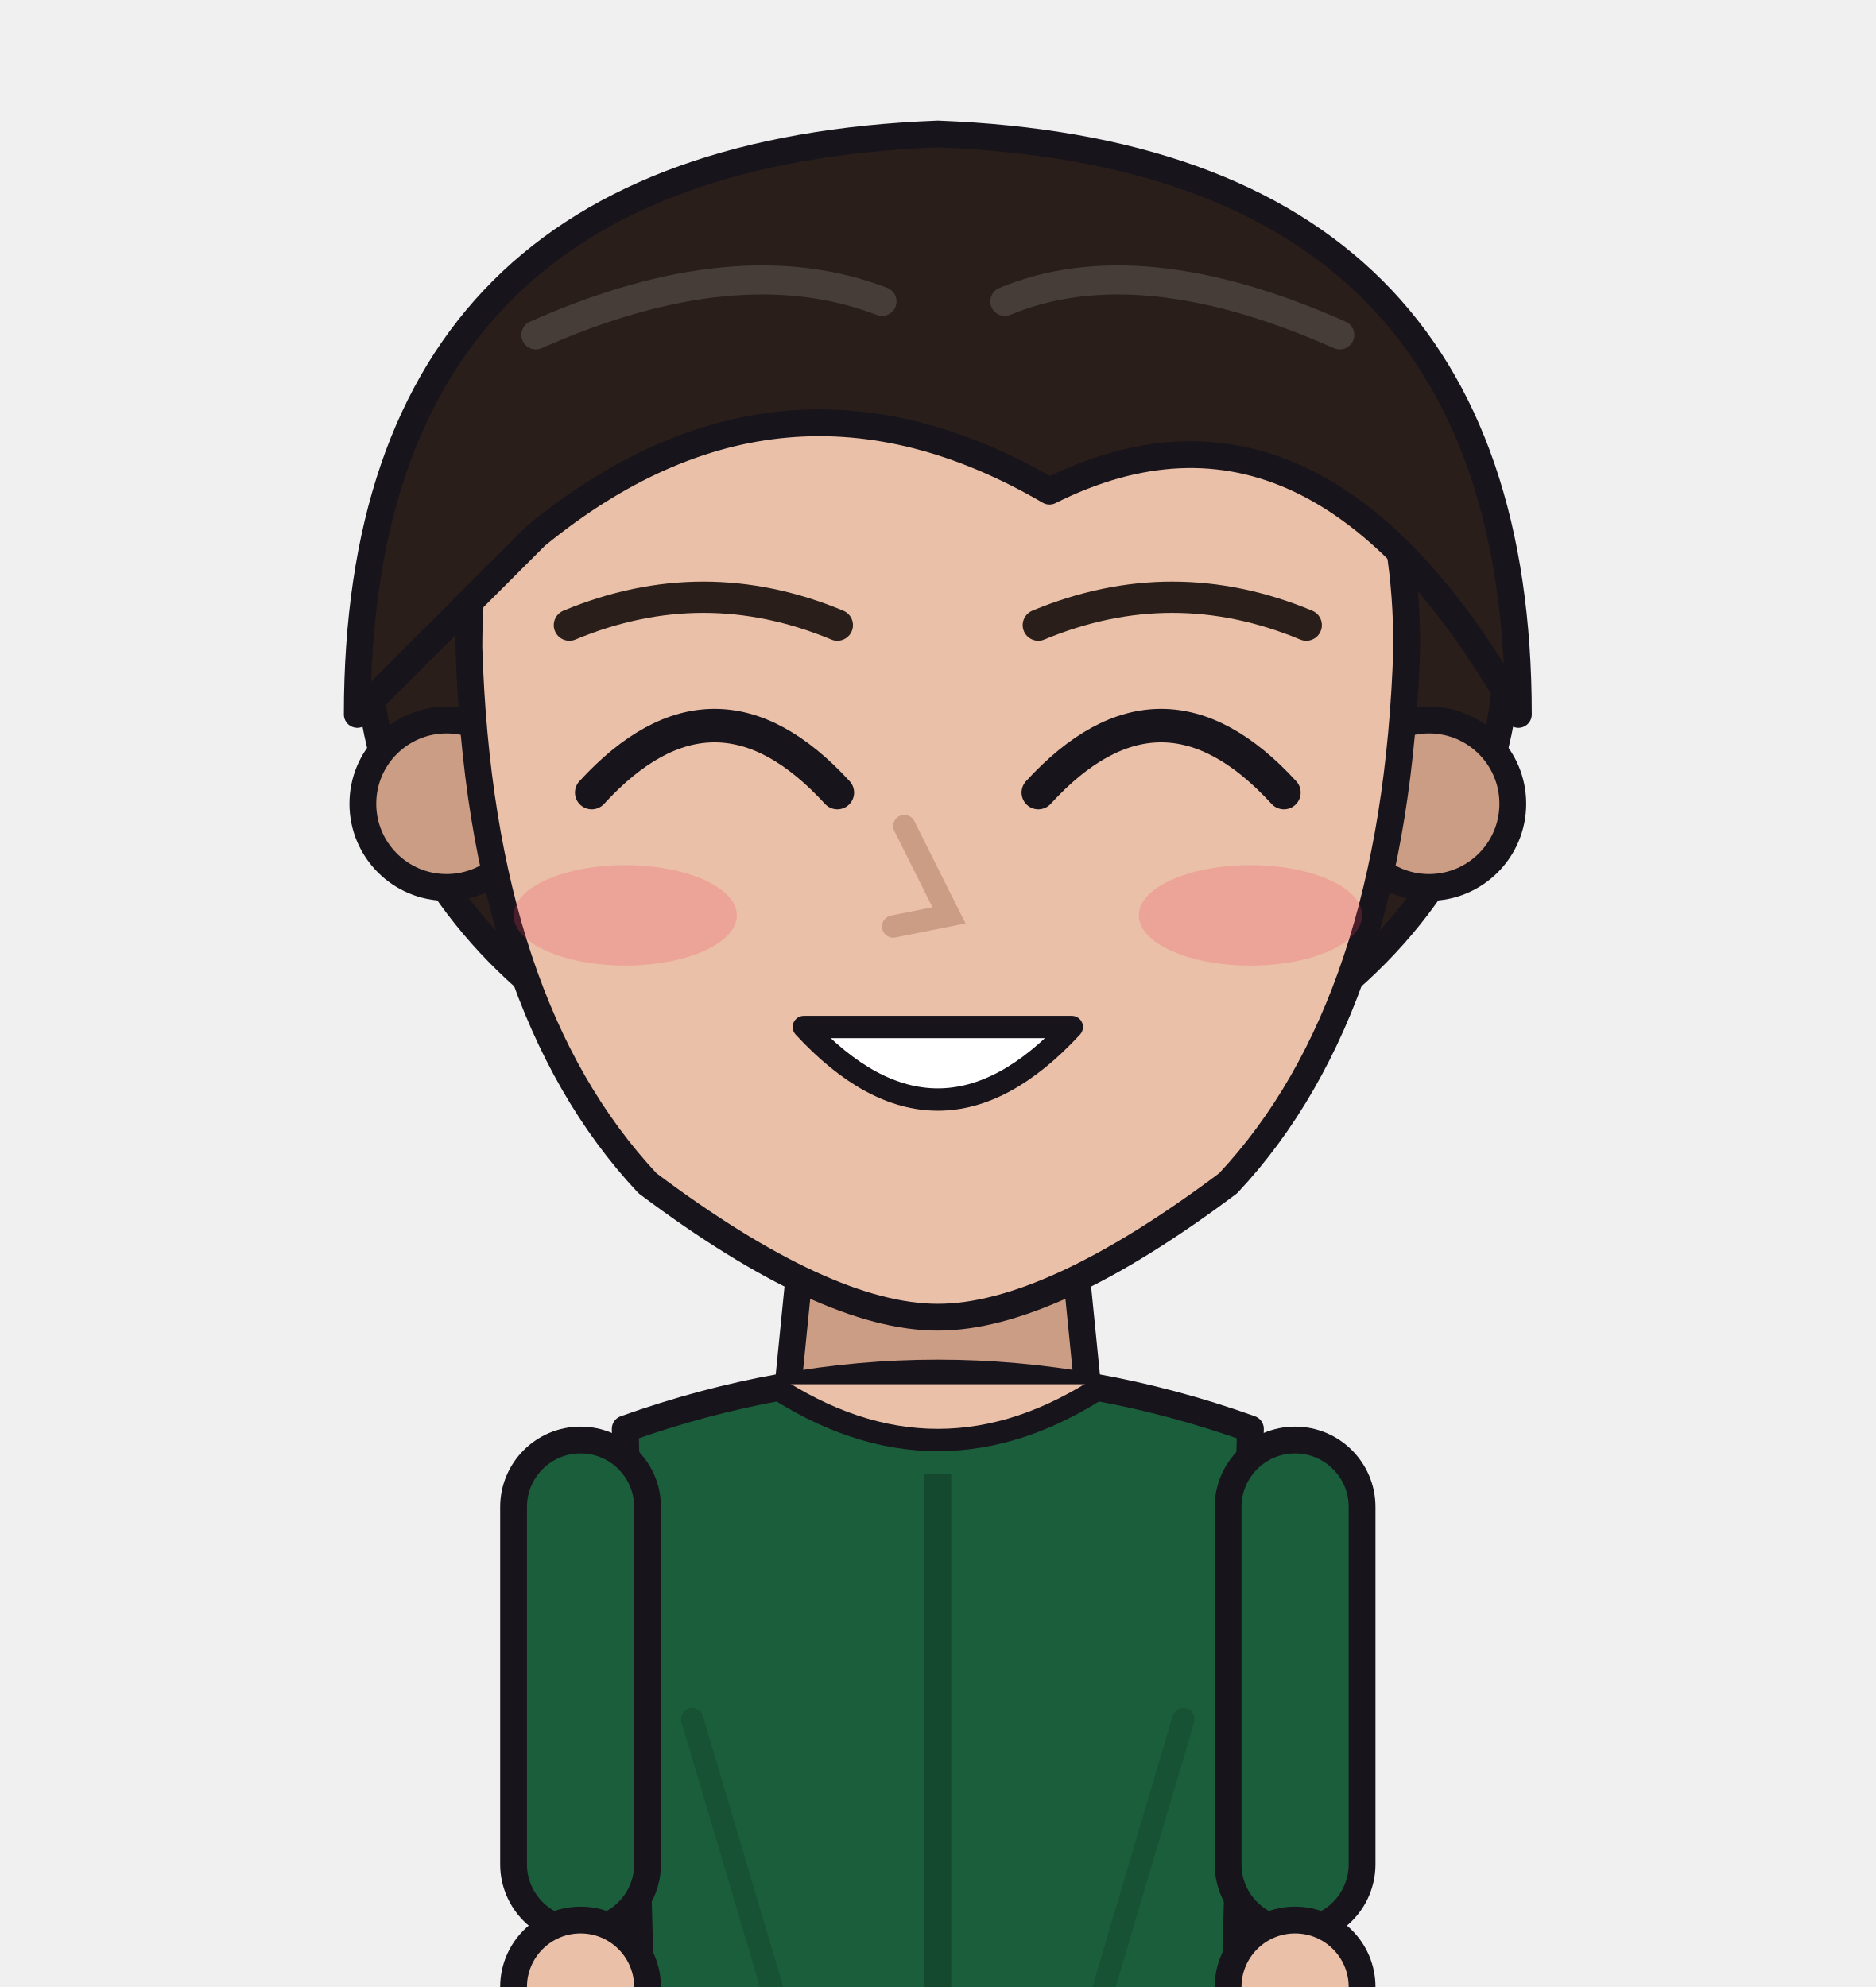
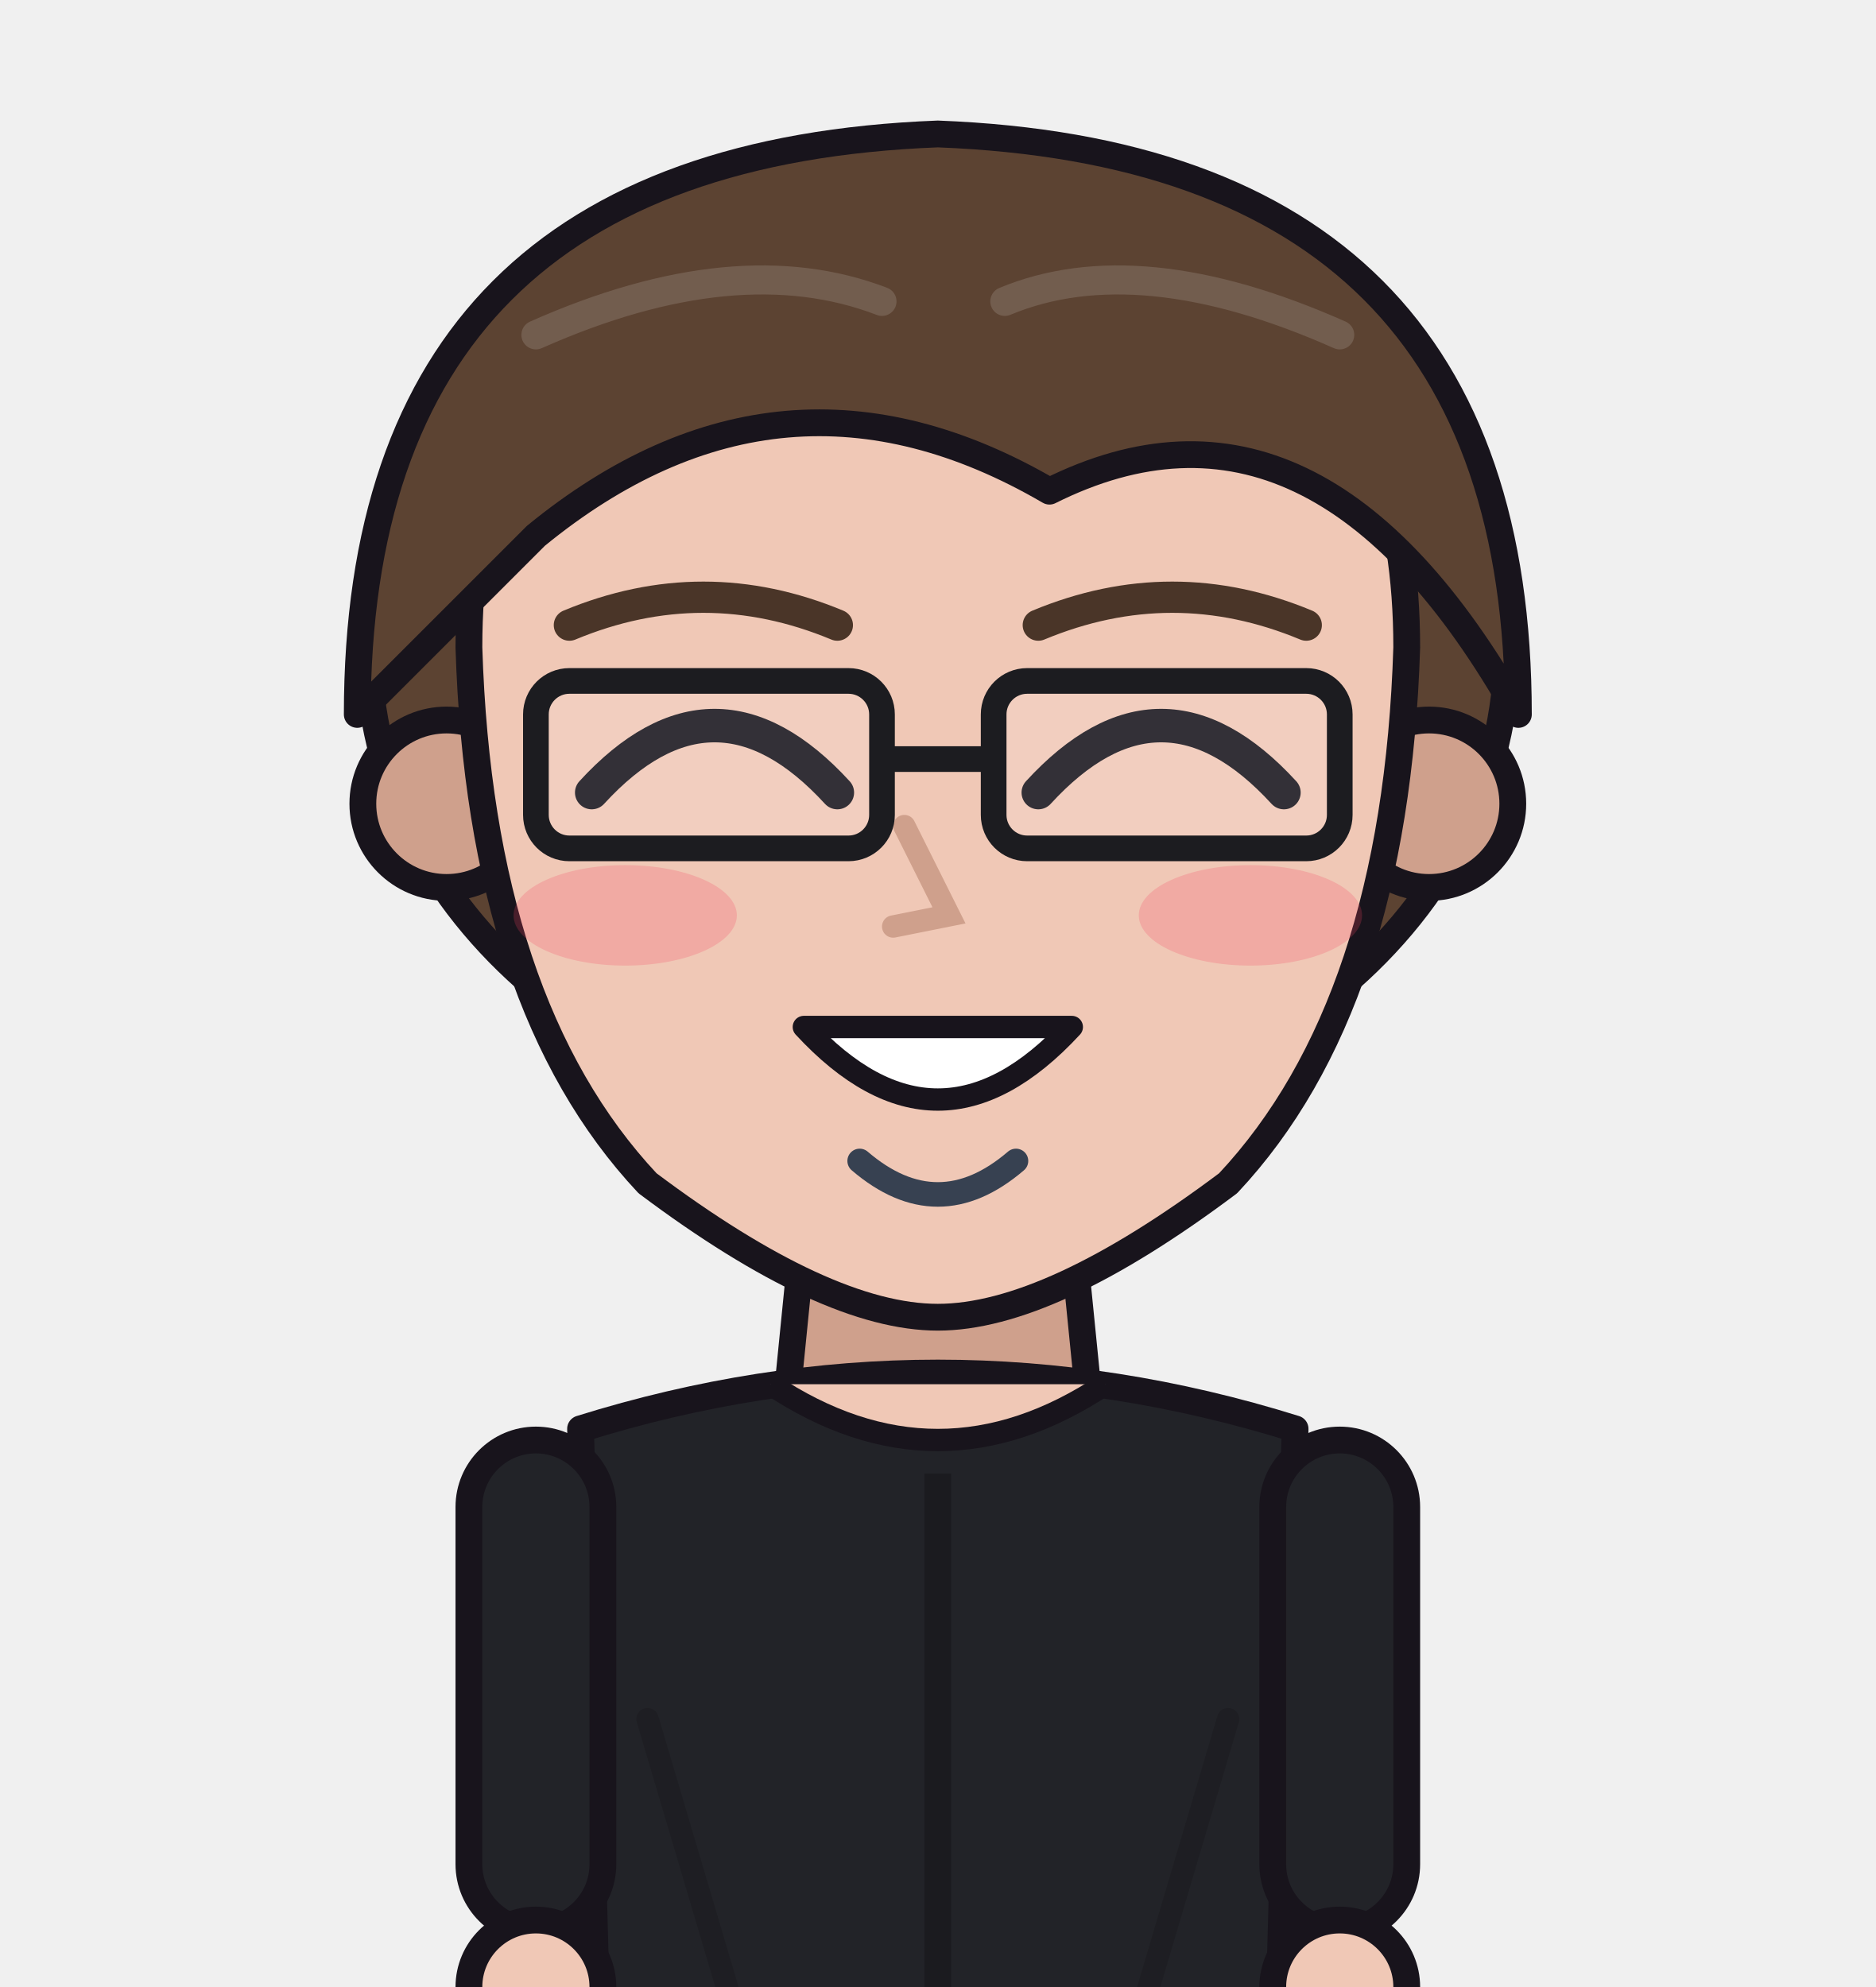
<svg xmlns="http://www.w3.org/2000/svg" viewBox="26 14 168 178" class="luiggi-rig-svg" data-char="tiago_music">
  <g class="rig-root">
    <g class="rig-hair-back">
-       <ellipse cx="110" cy="72" rx="51" ry="43" fill="#291E19" stroke="#18141C" stroke-width="2.4" />
+       <ellipse cx="110" cy="72" rx="51" ry="43" fill="#5C4332" stroke="#18141C" stroke-width="2.4" />
    </g>
    <g class="rig-legs" />
-     <path d="M98 124 L122 124 L124 144 Q110 150 96 144 Z" fill="#CC9D85" stroke="#18141C" stroke-width="2.4" />
+     <path d="M98 124 L122 124 L124 144 Q110 150 96 144 Z" fill="#CFA08C" stroke="#18141C" stroke-width="2.4" />
    <g class="rig-torso">
-       <path d="M82 142 Q110 132 138 142 L136 214 L84 214 Z" fill="#1B5E3C" stroke="#18141C" stroke-width="2.4" stroke-linejoin="round" />
-       <path d="M95 138 Q110 148 125 138" fill="#EBC0A8" stroke="#18141C" stroke-width="2" />
-       <path d="M88 168 L96 195 M132 168 L124 195" stroke="#15492f" stroke-width="2" opacity="0.6" stroke-linecap="round" />
-       <line x1="110" y1="146" x2="110" y2="213" stroke="#15492f" stroke-width="2.4" />
+       <path d="M78 142 Q110 132 142 142 L140 214 L80 214 Z" fill="#222328" stroke="#18141C" stroke-width="2.4" stroke-linejoin="round" />
+       <path d="M95 138 Q110 148 125 138" fill="#F0C8B6" stroke="#18141C" stroke-width="2" />
+       <path d="M84 168 L92 195 M136 168 L128 195" stroke="#1b1b1f" stroke-width="2" opacity="0.6" stroke-linecap="round" />
+       <line x1="110" y1="146" x2="110" y2="213" stroke="#1b1b1f" stroke-width="2.4" />
    </g>
    <g class="rig-arms">
      <g class="rig-arm-l">
-         <rect x="72" y="143" width="12" height="44" rx="6" fill="#1B5E3C" stroke="#18141C" stroke-width="2.4" />
-         <circle cx="78" cy="192" r="6" fill="#EBC0A8" stroke="#18141C" stroke-width="2.4" />
+         <rect x="68" y="143" width="12" height="44" rx="6" fill="#222328" stroke="#18141C" stroke-width="2.4" />
+         <circle cx="74" cy="192" r="6" fill="#F0C8B6" stroke="#18141C" stroke-width="2.4" />
      </g>
      <g class="rig-arm-r">
-         <rect x="136" y="143" width="12" height="44" rx="6" fill="#1B5E3C" stroke="#18141C" stroke-width="2.4" />
-         <circle cx="142" cy="192" r="6" fill="#EBC0A8" stroke="#18141C" stroke-width="2.4" />
+         <rect x="140" y="143" width="12" height="44" rx="6" fill="#222328" stroke="#18141C" stroke-width="2.4" />
+         <circle cx="146" cy="192" r="6" fill="#F0C8B6" stroke="#18141C" stroke-width="2.4" />
      </g>
    </g>
    <g class="rig-head">
-       <circle cx="66" cy="86" r="7.5" fill="#CC9D85" stroke="#18141C" stroke-width="2.4" />
-       <circle cx="154" cy="86" r="7.5" fill="#CC9D85" stroke="#18141C" stroke-width="2.4" />
-       <path d="M68 72 Q68 34 110 34 Q152 34 152 72 Q151 104 136 120 Q120 132 110 132 Q100 132 84 120 Q69 104 68 72 Z" fill="#EBC0A8" stroke="#18141C" stroke-width="2.4" stroke-linejoin="round" />
-       <path d="M107 88 L111 96 L106 97" fill="none" stroke="#CC9D85" stroke-width="2" stroke-linecap="round" />
+       <circle cx="66" cy="86" r="7.5" fill="#CFA08C" stroke="#18141C" stroke-width="2.4" />
+       <circle cx="154" cy="86" r="7.5" fill="#CFA08C" stroke="#18141C" stroke-width="2.4" />
+       <path d="M68 72 Q68 34 110 34 Q152 34 152 72 Q151 104 136 120 Q120 132 110 132 Q100 132 84 120 Q69 104 68 72 Z" fill="#F0C8B6" stroke="#18141C" stroke-width="2.4" stroke-linejoin="round" />
+       <path d="M107 88 L111 96 L106 97" fill="none" stroke="#CFA08C" stroke-width="2" stroke-linecap="round" />
      <ellipse cx="82" cy="96" rx="10" ry="4.5" fill="#F43F5E" opacity="0.22" />
      <ellipse cx="138" cy="96" rx="10" ry="4.5" fill="#F43F5E" opacity="0.22" />
+       <path d="M103 118 Q110 124 117 118" fill="none" stroke="#374151" stroke-width="2.2" stroke-linecap="round" />
      <g class="rig-eyes">
        <path d="M79 85 Q90 73 101 85" fill="none" stroke="#18141C" stroke-width="3" stroke-linecap="round" />
        <path d="M119 85 Q130 73 141 85" fill="none" stroke="#18141C" stroke-width="3" stroke-linecap="round" />
      </g>
      <g class="rig-brows">
-         <path d="M77 70 Q89 65 101 70" fill="none" stroke="#291E19" stroke-width="2.8" stroke-linecap="round" />
-         <path d="M119 70 Q131 65 143 70" fill="none" stroke="#291E19" stroke-width="2.8" stroke-linecap="round" />
+         <path d="M77 70 Q89 65 101 70" fill="none" stroke="#4A3528" stroke-width="2.8" stroke-linecap="round" />
+         <path d="M119 70 Q131 65 143 70" fill="none" stroke="#4A3528" stroke-width="2.8" stroke-linecap="round" />
      </g>
      <g class="rig-mouth">
        <path d="M98 106 Q110 119 122 106 Z" fill="#FFFFFF" stroke="#18141C" stroke-width="2" stroke-linejoin="round" />
      </g>
    </g>
    <g class="rig-hair-front">
-       <path d="M58 78 Q58 28 110 26 Q162 28 162 78 Q144 46 120 58 Q96 44 74 62 Z" fill="#291E19" stroke="#18141C" stroke-width="2.4" stroke-linejoin="round" />
-       <path d="M74 44 Q92 36 105 41 M116 41 Q128 36 146 44" fill="none" stroke="#5f5653" stroke-width="2.6" opacity="0.55" stroke-linecap="round" />
+       <path d="M58 78 Q58 28 110 26 Q162 28 162 78 Q144 46 120 58 Q96 44 74 62 Z" fill="#5C4332" stroke="#18141C" stroke-width="2.4" stroke-linejoin="round" />
+       <path d="M74 44 Q92 36 105 41 M116 41 Q128 36 146 44" fill="none" stroke="#857265" stroke-width="2.6" opacity="0.55" stroke-linecap="round" />
    </g>
-     <g class="rig-accessories" />
+     <g class="rig-accessories">
+       <rect x="74" y="75" width="31" height="15" rx="3" fill="rgba(255,255,255,0.12)" stroke="#1C1C20" stroke-width="2.3" />
+       <rect x="115" y="75" width="31" height="15" rx="3" fill="rgba(255,255,255,0.12)" stroke="#1C1C20" stroke-width="2.3" />
+       <line x1="105" y1="82" x2="115" y2="82" stroke="#1C1C20" stroke-width="2.3" />
+     </g>
  </g>
</svg>
